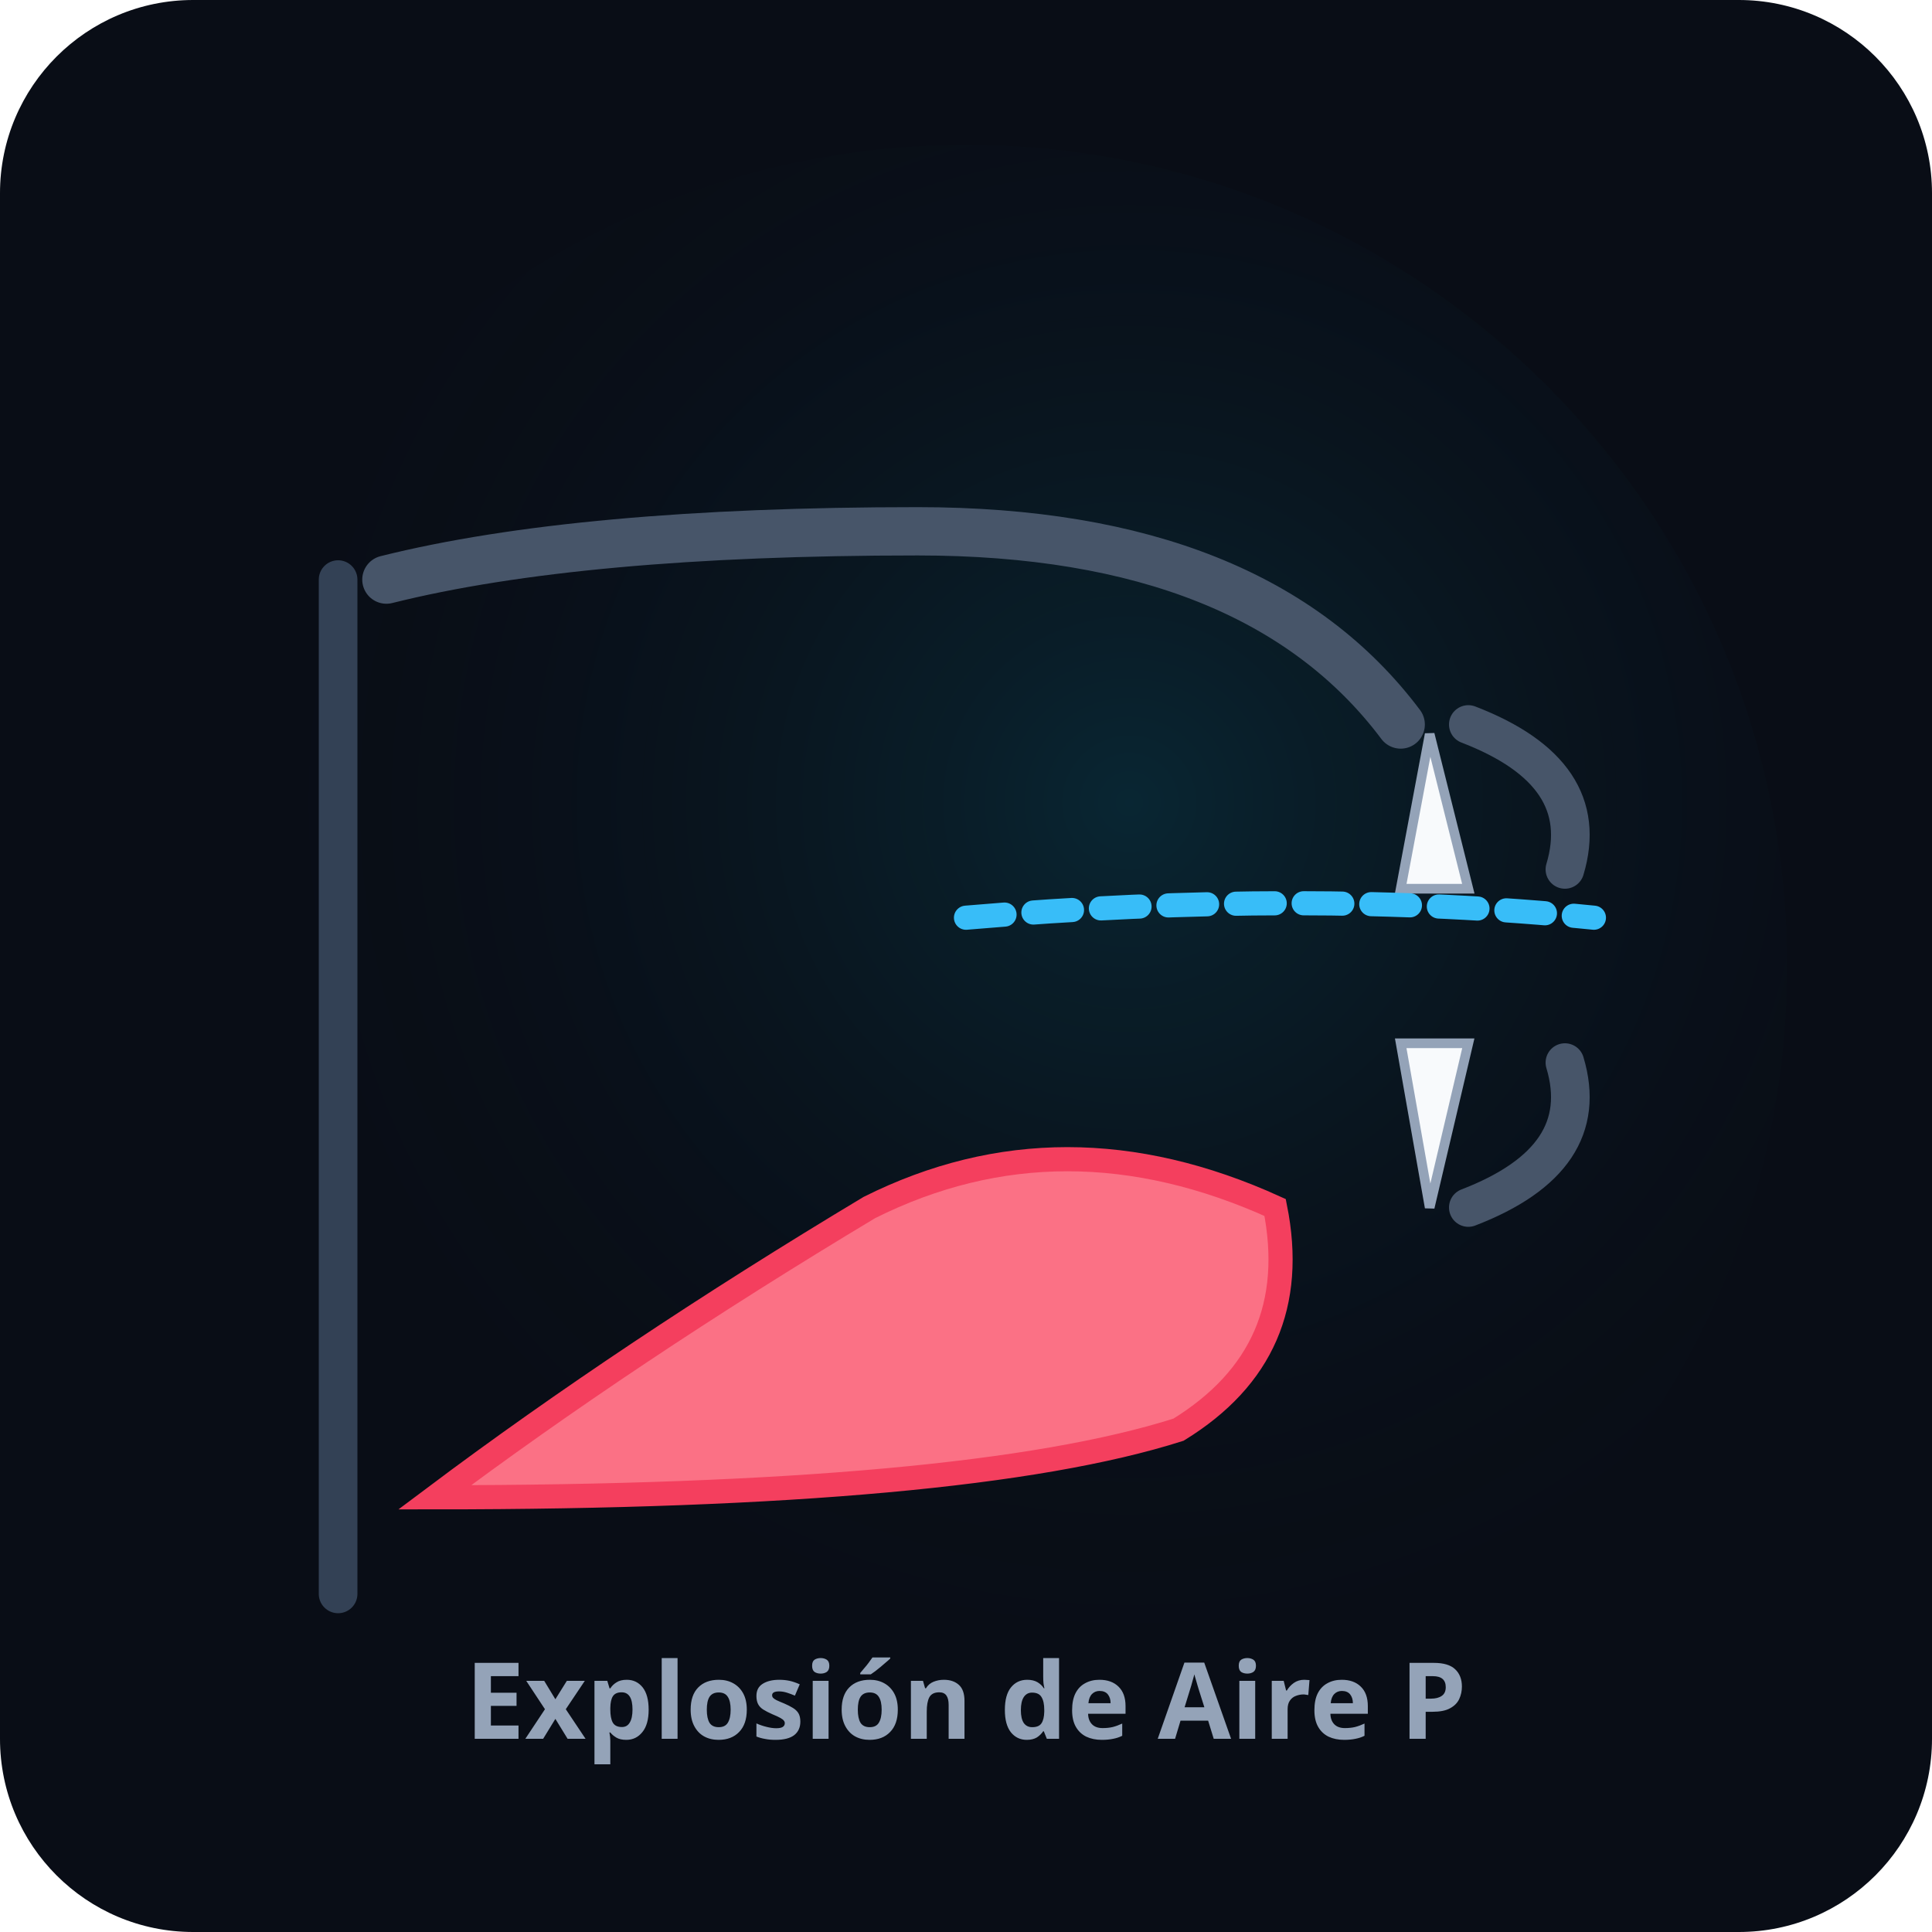
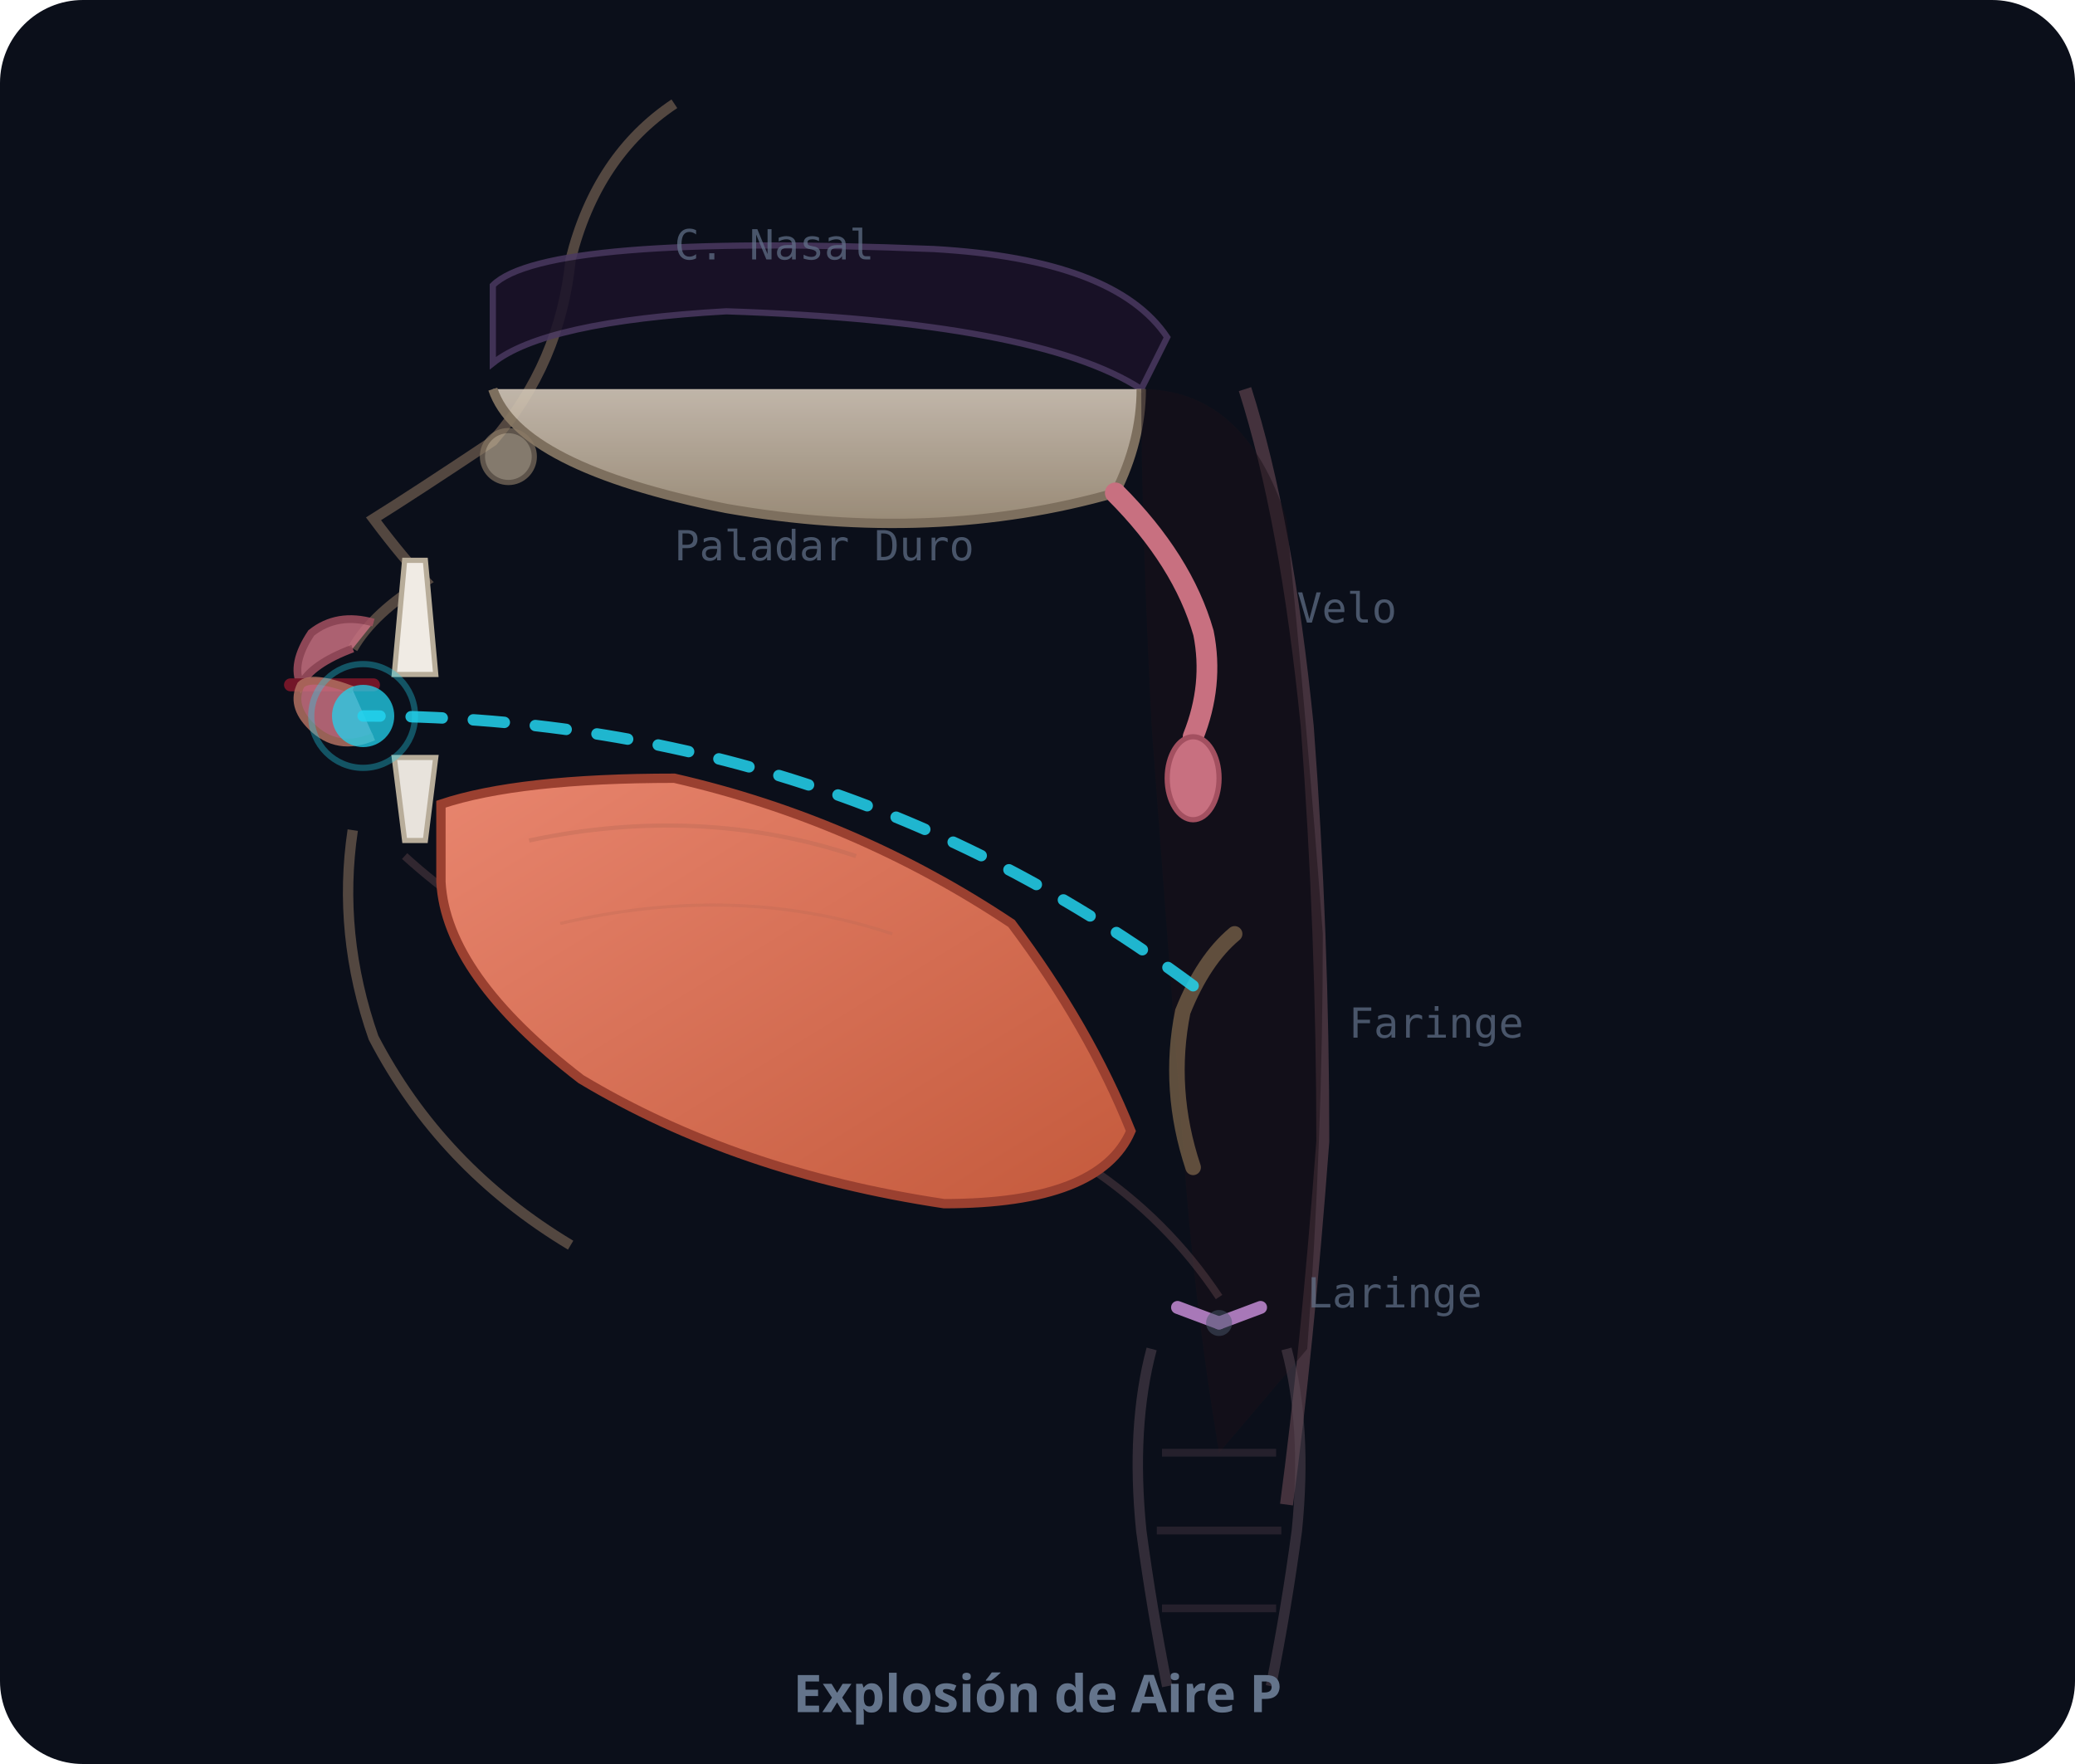
- <svg xmlns="http://www.w3.org/2000/svg" viewBox="0 0 200 200" width="100%" height="100%">
+ <svg xmlns="http://www.w3.org/2000/svg" viewBox="0 0 400 340" width="100%" height="100%">
  <defs>
-     <radialGradient id="latGlow" cx="60%" cy="40%" r="55%">
-       <stop offset="0%" stop-color="#06B6D4" stop-opacity="0.15" />
-       <stop offset="100%" stop-color="#090D16" stop-opacity="0" />
-     </radialGradient>
+     <linearGradient id="tngG-plosive_pl" x1="0%" y1="0%" x2="100%" y2="100%">
+       <stop offset="0%" stop-color="#e8856e" />
+       <stop offset="100%" stop-color="#c45a3c" />
+     </linearGradient>
+     <linearGradient id="boneG-plosive_pl" x1="0%" y1="0%" x2="0%" y2="100%">
+       <stop offset="0%" stop-color="#d4c8b8" />
+       <stop offset="100%" stop-color="#a89880" />
+     </linearGradient>
  </defs>
-   <rect width="200" height="200" rx="20" fill="#090D16" />
-   <circle cx="100" cy="100" r="85" fill="url(#latGlow)" />
-   <path d="M 35 60 L 35 165" stroke="#334155" stroke-width="4" stroke-linecap="round" />
-   <path d="M 40 60 Q 60 55 95 55 Q 130 55 145 75" stroke="#475569" stroke-width="5" stroke-linecap="round" fill="none" />
-   <path d="M 148 76 L 152 92 L 145 92 Z" fill="#F8FAFC" stroke="#94A3B8" stroke-width="1" />
-   <path d="M 148 125 L 152 108 L 145 108 Z" fill="#F8FAFC" stroke="#94A3B8" stroke-width="1" />
-   <path d="M 152 75 Q 165 80 162 90" stroke="#475569" stroke-width="4" stroke-linecap="round" fill="none" />
-   <path d="M 152 125 Q 165 120 162 110" stroke="#475569" stroke-width="4" stroke-linecap="round" fill="none" />
-   <path d="M 45 155 Q 65 140 90 125 Q 110 115 132 125 Q 135 140 122 148 Q 100 155 45 155 Z" fill="#FB7185" stroke="#F43F5E" stroke-width="2.5" />
-   <path d="M 100 95 Q 135 92 165 95" stroke="#38BDF8" stroke-width="2.5" stroke-dasharray="4,3" fill="none" stroke-linecap="round" />
-   <text x="100" y="180" fill="#94A3B8" font-family="system-ui, sans-serif" font-size="11" font-weight="bold" text-anchor="middle">Explosión de Aire P</text>
+   <rect width="400" height="340" rx="16" fill="#0b0f1a" />
+   <path d="M 130 20 Q 115 30 110 50 Q 108 70 95 85 Q 80 95 72 100 Q 78 108 82 112 Q 72 118 68 125" fill="none" stroke="#7a6555" stroke-width="2" opacity="0.65" />
+   <path d="M 68 160 Q 65 180 72 200 Q 85 225 110 240" fill="none" stroke="#7a6555" stroke-width="2" opacity="0.65" />
+   <path d="M 95 55 Q 105 45 180 48 Q 215 50 225 65 L 220 75 Q 200 62 140 60 Q 105 62 95 70 Z" fill="#1a1228" stroke="#4a3860" stroke-width="1.2" opacity="0.85" />
+   <path d="M 95 75 Q 100 90 140 98 Q 180 105 215 95 Q 220 85 220 75" fill="url(#boneG-plosive_pl)" stroke="#8a7a65" stroke-width="1.8" opacity="0.9" />
+   <circle cx="98" cy="88" r="5" fill="#c4b49a" stroke="#8a7a65" stroke-width="1" opacity="0.65" />
+   <path d="M 78 108 L 82 108 L 84 130 L 76 130 Z" fill="#f0ebe4" stroke="#b8ad9a" stroke-width="1" />
+   <path d="M 68 125 Q 60 128 58 132 Q 56 128 60 122 Q 65 118 72 120" fill="#c87080" stroke="#a35060" stroke-width="1.5" opacity="0.85" />
+   <line x1="56" y1="132" x2="72" y2="132" stroke="#731628" stroke-width="2.5" stroke-linecap="round" />
+   <g transform="translate(0, 0)">
+     <path d="M 76 146 L 84 146 L 82 162 L 78 162 Z" fill="#e8e3dc" stroke="#b8ad9a" stroke-width="1" />
+   </g>
+   <path d="M 68 133 Q 60 130 58 132 Q 56 136 60 140 Q 65 145 72 142" fill="#c87080" stroke="#b07060" stroke-width="1.5" opacity="0.85" />
+   <path d="M 240 75 Q 248 100 252 140 Q 255 180 255 220 Q 252 260 248 290" fill="none" stroke="#6a4a55" stroke-width="2.5" opacity="0.6" />
+   <path d="M 220 75 Q 240 75 248 100 Q 252 140 255 180 Q 255 220 252 260 L 235 280     Q 230 250 228 220 Q 225 180 222 140 Q 220 100 220 75 Z" fill="#1a1018" opacity="0.5" />
+   <path d="M 215 95 Q 228 108 232 122 Q 234 132 230 142" fill="none" stroke="#c87080" stroke-width="4" stroke-linecap="round" />
+   <ellipse cx="230" cy="150" rx="5" ry="8" fill="#c87080" stroke="#a35060" stroke-width="1" />
+   <path d="M 230 225 Q 225 210 228 195 Q 232 185 238 180" fill="none" stroke="#8a7050" stroke-width="3" stroke-linecap="round" opacity="0.65" />
+   <path d="M 222 260 Q 218 275 220 295 Q 222 310 225 325" fill="none" stroke="#5a4a55" stroke-width="2" opacity="0.5" />
+   <path d="M 248 260 Q 252 275 250 295 Q 248 310 245 325" fill="none" stroke="#5a4a55" stroke-width="2" opacity="0.5" />
+   <line x1="224" y1="280" x2="246" y2="280" stroke="#4a3a45" stroke-width="1.5" opacity="0.4" />
+   <line x1="223" y1="295" x2="247" y2="295" stroke="#4a3a45" stroke-width="1.5" opacity="0.4" />
+   <line x1="224" y1="310" x2="246" y2="310" stroke="#4a3a45" stroke-width="1.5" opacity="0.4" />
+   <g transform="translate(235, 255)">
+     <line x1="-8" y1="-3" x2="0" y2="0" stroke="#a878b8" stroke-width="2.5" stroke-linecap="round" />
+     <line x1="8" y1="-3" x2="0" y2="0" stroke="#a878b8" stroke-width="2.5" stroke-linecap="round" />
+     <circle cx="0" cy="0" r="2.5" fill="#475569" opacity="0.5" />
+   </g>
+   <path d="M 78 165 Q 100 185 140 200 Q 180 210 210 225 Q 225 235 235 250" fill="none" stroke="#6a4a50" stroke-width="1.5" opacity="0.4" />
+   <path d="M 85 155 Q 100 150 130 150 Q 165 158 195 178 Q 210 198 218 218 Q 212 232 182 232 Q 142 226 112 208 Q 86 188 85 170 Z" fill="url(#tngG-plosive_pl)" stroke="#9a4030" stroke-width="1.8" />
+   <path d="M 102 162 Q 135 155 165 165" fill="none" stroke="#b86855" stroke-width="0.8" opacity="0.4" />
+   <path d="M 108 178 Q 142 170 172 180" fill="none" stroke="#b86855" stroke-width="0.6" opacity="0.3" />
+   <circle cx="70" cy="138" r="6" fill="#22d3ee" opacity="0.75" />
+   <circle cx="70" cy="138" r="10" fill="none" stroke="#22d3ee" stroke-width="1.2" opacity="0.35" />
+   <path d="M 230 190 Q 160 138 70 138" fill="none" stroke="#22d3ee" stroke-width="2.2" stroke-linecap="round" stroke-dasharray="6 6" opacity="0.85">
+     <animate attributeName="stroke-dashoffset" values="40;0" dur="0.85s" repeatCount="indefinite" />
+   </path>
+   <g font-size="8" fill="#64748b" font-family="monospace" opacity="0.7">
+     <text x="130" y="50">C. Nasal</text>
+     <text x="130" y="108">Paladar Duro</text>
+     <text x="250" y="120">Velo</text>
+     <text x="260" y="200">Faringe</text>
+     <text x="252" y="252">Laringe</text>
+   </g>
+   <text x="200" y="330" fill="#64748b" font-family="system-ui, sans-serif" font-size="10" font-weight="bold" text-anchor="middle">Explosión de Aire P</text>
</svg>
